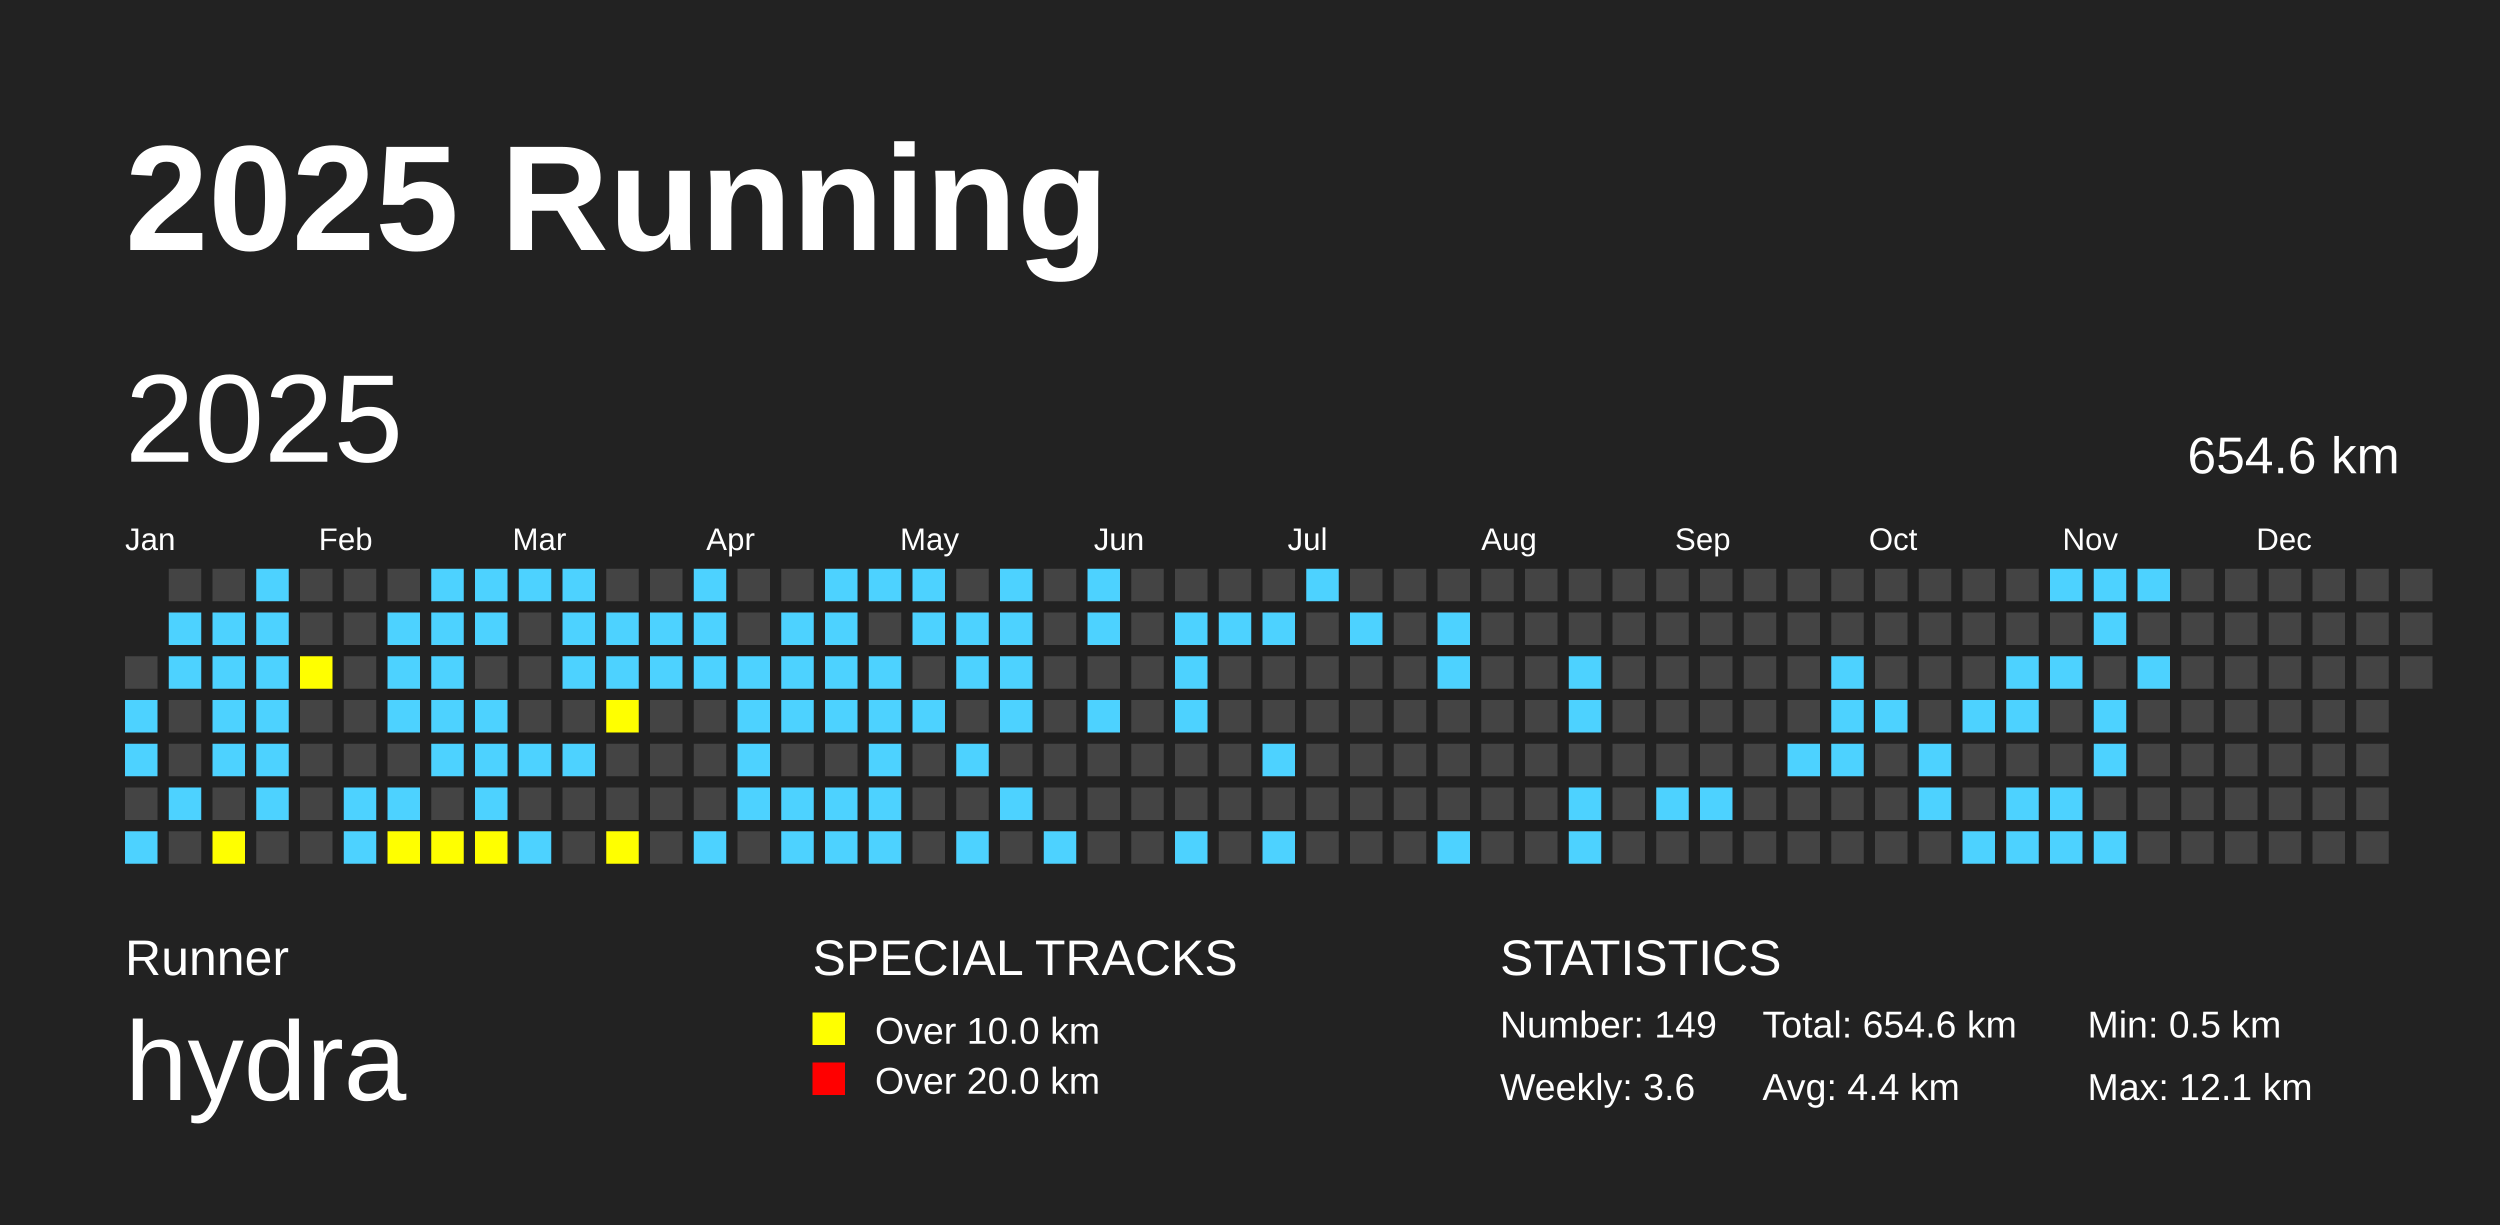
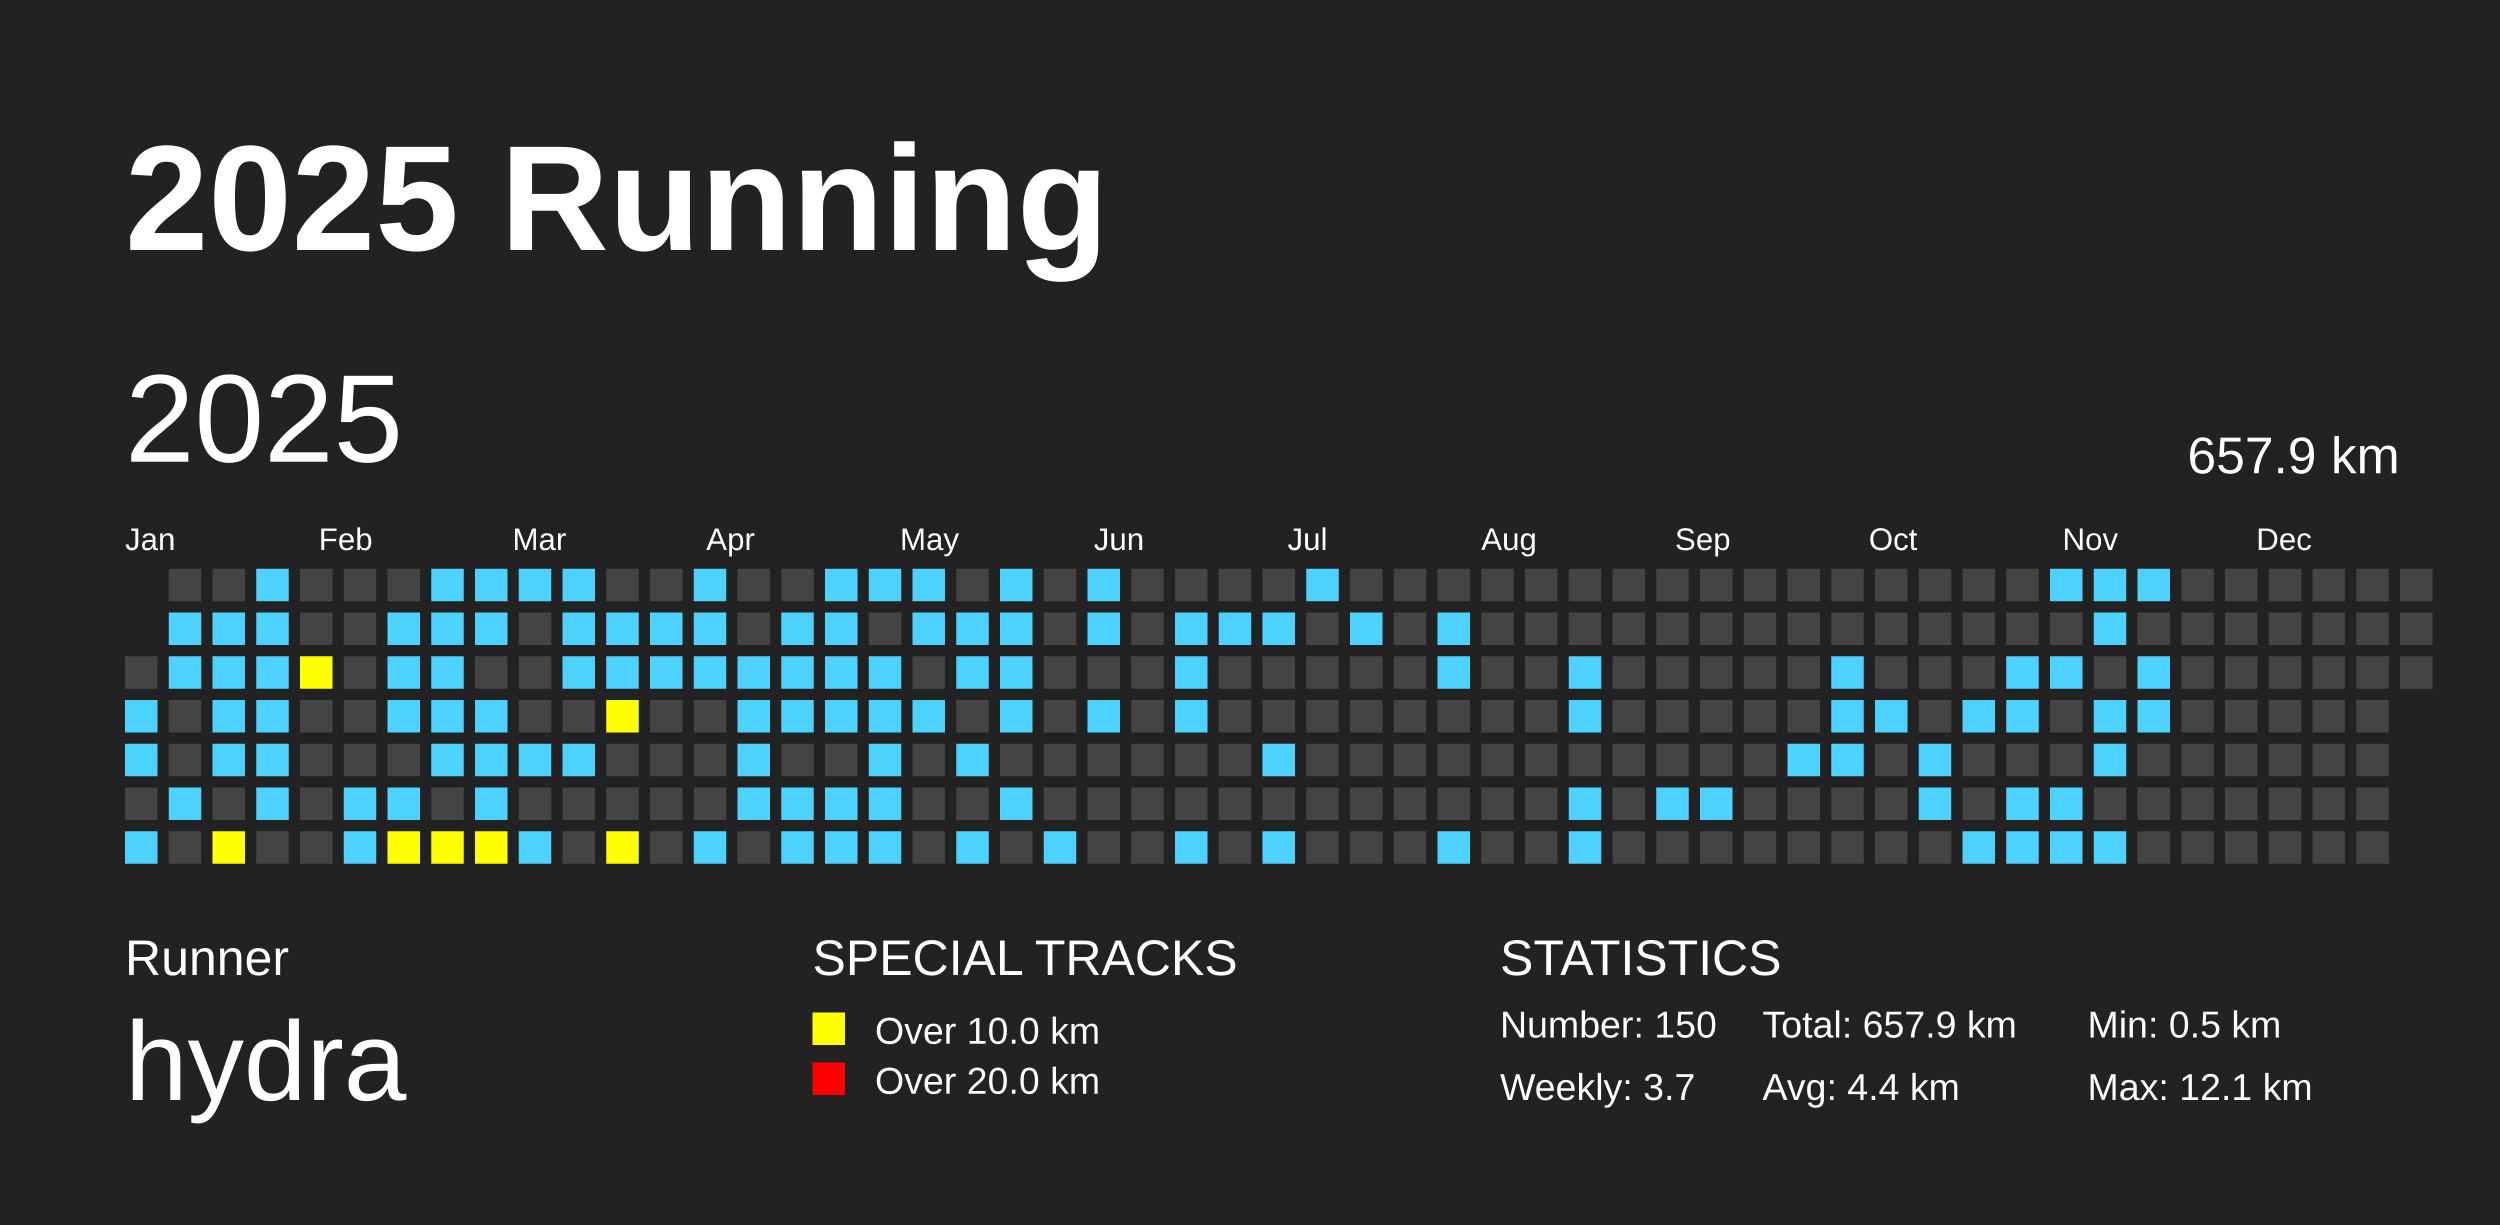
<svg xmlns="http://www.w3.org/2000/svg" baseProfile="full" height="98mm" version="1.1" viewBox="0,0,200,98" width="200mm">
  <defs />
  <rect fill="#222222" height="98" width="200" x="0" y="0" />
  <text fill="#FFFFFF" style="font-size:12px; font-family:Arial; font-weight:bold;" x="10" y="20">2025 Running</text>
  <text fill="#FFFFFF" style="font-size:4px; font-family:Arial" x="10" y="78">Runner</text>
  <text fill="#FFFFFF" style="font-size:9px; font-family:Arial" x="10" y="88">hydra</text>
  <text fill="#FFFFFF" style="font-size:4px; font-family:Arial" x="65" y="78">SPECIAL TRACKS</text>
  <rect fill="yellow" height="2.6" width="2.6" x="65" y="81" />
  <text fill="#FFFFFF" style="font-size:3px; font-family:Arial" x="70" y="83.5">Over 10.0 km</text>
  <rect fill="red" height="2.6" width="2.6" x="65" y="85" />
  <text fill="#FFFFFF" style="font-size:3px; font-family:Arial" x="70" y="87.5">Over 20.0 km</text>
  <text fill="#FFFFFF" style="font-size:4px; font-family:Arial" x="120" y="78">STATISTICS</text>
-   <text fill="#FFFFFF" style="font-size:3px; font-family:Arial" x="120" y="83">Number: 149</text>
-   <text fill="#FFFFFF" style="font-size:3px; font-family:Arial" x="120" y="88">Weekly: 3.6</text>
-   <text fill="#FFFFFF" style="font-size:3px; font-family:Arial" x="141" y="83">Total: 654.6 km</text>
+   <text fill="#FFFFFF" style="font-size:3px; font-family:Arial" x="120" y="83">Number: 150</text>
+   <text fill="#FFFFFF" style="font-size:3px; font-family:Arial" x="120" y="88">Weekly: 3.7</text>
+   <text fill="#FFFFFF" style="font-size:3px; font-family:Arial" x="141" y="83">Total: 657.9 km</text>
  <text fill="#FFFFFF" style="font-size:3px; font-family:Arial" x="141" y="88">Avg: 4.4 km</text>
  <text fill="#FFFFFF" style="font-size:3px; font-family:Arial" x="167" y="83">Min: 0.5 km</text>
  <text fill="#FFFFFF" style="font-size:3px; font-family:Arial" x="167" y="88">Max: 12.1 km</text>
  <text dominant-baseline="hanging" fill="#FFFFFF" style="font-size:10.0px; font-family:Arial;" x="10" y="30">2025</text>
-   <text dominant-baseline="hanging" fill="#FFFFFF" style="font-size:4.125px; font-family:Arial;" x="175" y="35">654.6 km</text>
+   <text dominant-baseline="hanging" fill="#FFFFFF" style="font-size:4.125px; font-family:Arial;" x="175" y="35">657.9 km</text>
  <text fill="#FFFFFF" style="font-size:2.5px; font-family:Arial" x="10.0" y="44">Jan</text>
  <text fill="#FFFFFF" style="font-size:2.5px; font-family:Arial" x="25.5" y="44">Feb</text>
  <text fill="#FFFFFF" style="font-size:2.5px; font-family:Arial" x="41.0" y="44">Mar</text>
  <text fill="#FFFFFF" style="font-size:2.5px; font-family:Arial" x="56.5" y="44">Apr</text>
  <text fill="#FFFFFF" style="font-size:2.5px; font-family:Arial" x="72.0" y="44">May</text>
  <text fill="#FFFFFF" style="font-size:2.5px; font-family:Arial" x="87.5" y="44">Jun</text>
  <text fill="#FFFFFF" style="font-size:2.5px; font-family:Arial" x="103.0" y="44">Jul</text>
  <text fill="#FFFFFF" style="font-size:2.5px; font-family:Arial" x="118.5" y="44">Aug</text>
  <text fill="#FFFFFF" style="font-size:2.5px; font-family:Arial" x="134.0" y="44">Sep</text>
  <text fill="#FFFFFF" style="font-size:2.5px; font-family:Arial" x="149.5" y="44">Oct</text>
  <text fill="#FFFFFF" style="font-size:2.5px; font-family:Arial" x="165.0" y="44">Nov</text>
  <text fill="#FFFFFF" style="font-size:2.5px; font-family:Arial" x="180.5" y="44">Dec</text>
  <rect fill="#444444" height="2.6" width="2.6" x="10.0" y="52.5" />
  <rect fill="#4DD2FF" height="2.6" width="2.6" x="10.0" y="56.0" />
  <rect fill="#4DD2FF" height="2.6" width="2.6" x="10.0" y="59.5" />
  <rect fill="#444444" height="2.6" width="2.6" x="10.0" y="63.0" />
  <rect fill="#4DD2FF" height="2.6" width="2.6" x="10.0" y="66.5" />
  <rect fill="#444444" height="2.6" width="2.6" x="13.5" y="45.5" />
  <rect fill="#4DD2FF" height="2.6" width="2.6" x="13.5" y="49.0" />
  <rect fill="#4DD2FF" height="2.6" width="2.6" x="13.5" y="52.5" />
  <rect fill="#444444" height="2.6" width="2.6" x="13.5" y="56.0" />
  <rect fill="#444444" height="2.6" width="2.6" x="13.5" y="59.5" />
  <rect fill="#4DD2FF" height="2.6" width="2.6" x="13.5" y="63.0" />
  <rect fill="#444444" height="2.6" width="2.6" x="13.5" y="66.5" />
  <rect fill="#444444" height="2.6" width="2.6" x="17.0" y="45.5" />
  <rect fill="#4DD2FF" height="2.6" width="2.6" x="17.0" y="49.0" />
  <rect fill="#4DD2FF" height="2.6" width="2.6" x="17.0" y="52.5" />
  <rect fill="#4DD2FF" height="2.6" width="2.6" x="17.0" y="56.0" />
  <rect fill="#4DD2FF" height="2.6" width="2.6" x="17.0" y="59.5" />
  <rect fill="#444444" height="2.6" width="2.6" x="17.0" y="63.0" />
  <rect fill="yellow" height="2.6" width="2.6" x="17.0" y="66.5" />
  <rect fill="#4DD2FF" height="2.6" width="2.6" x="20.5" y="45.5" />
  <rect fill="#4DD2FF" height="2.6" width="2.6" x="20.5" y="49.0" />
  <rect fill="#4DD2FF" height="2.6" width="2.6" x="20.5" y="52.5" />
  <rect fill="#4DD2FF" height="2.6" width="2.6" x="20.5" y="56.0" />
  <rect fill="#4DD2FF" height="2.6" width="2.6" x="20.5" y="59.5" />
  <rect fill="#4DD2FF" height="2.6" width="2.6" x="20.5" y="63.0" />
  <rect fill="#444444" height="2.6" width="2.6" x="20.5" y="66.5" />
  <rect fill="#444444" height="2.6" width="2.6" x="24.0" y="45.5" />
  <rect fill="#444444" height="2.6" width="2.6" x="24.0" y="49.0" />
  <rect fill="yellow" height="2.6" width="2.6" x="24.0" y="52.5" />
  <rect fill="#444444" height="2.6" width="2.6" x="24.0" y="56.0" />
  <rect fill="#444444" height="2.6" width="2.6" x="24.0" y="59.5" />
  <rect fill="#444444" height="2.6" width="2.6" x="24.0" y="63.0" />
  <rect fill="#444444" height="2.6" width="2.6" x="24.0" y="66.5" />
  <rect fill="#444444" height="2.6" width="2.6" x="27.5" y="45.5" />
  <rect fill="#444444" height="2.6" width="2.6" x="27.5" y="49.0" />
  <rect fill="#444444" height="2.6" width="2.6" x="27.5" y="52.5" />
  <rect fill="#444444" height="2.6" width="2.6" x="27.5" y="56.0" />
  <rect fill="#444444" height="2.6" width="2.6" x="27.5" y="59.5" />
  <rect fill="#4DD2FF" height="2.6" width="2.6" x="27.5" y="63.0" />
  <rect fill="#4DD2FF" height="2.6" width="2.6" x="27.5" y="66.5" />
  <rect fill="#444444" height="2.6" width="2.6" x="31.0" y="45.5" />
  <rect fill="#4DD2FF" height="2.6" width="2.6" x="31.0" y="49.0" />
  <rect fill="#4DD2FF" height="2.6" width="2.6" x="31.0" y="52.5" />
  <rect fill="#4DD2FF" height="2.6" width="2.6" x="31.0" y="56.0" />
  <rect fill="#444444" height="2.6" width="2.6" x="31.0" y="59.5" />
  <rect fill="#4DD2FF" height="2.6" width="2.6" x="31.0" y="63.0" />
  <rect fill="yellow" height="2.6" width="2.6" x="31.0" y="66.5" />
  <rect fill="#4DD2FF" height="2.6" width="2.6" x="34.5" y="45.5" />
  <rect fill="#4DD2FF" height="2.6" width="2.6" x="34.5" y="49.0" />
  <rect fill="#4DD2FF" height="2.6" width="2.6" x="34.5" y="52.5" />
  <rect fill="#4DD2FF" height="2.6" width="2.6" x="34.5" y="56.0" />
  <rect fill="#4DD2FF" height="2.6" width="2.6" x="34.5" y="59.5" />
  <rect fill="#444444" height="2.6" width="2.6" x="34.5" y="63.0" />
  <rect fill="yellow" height="2.6" width="2.6" x="34.5" y="66.5" />
  <rect fill="#4DD2FF" height="2.6" width="2.6" x="38.0" y="45.5" />
  <rect fill="#4DD2FF" height="2.6" width="2.6" x="38.0" y="49.0" />
  <rect fill="#444444" height="2.6" width="2.6" x="38.0" y="52.5" />
  <rect fill="#4DD2FF" height="2.6" width="2.6" x="38.0" y="56.0" />
  <rect fill="#4DD2FF" height="2.6" width="2.6" x="38.0" y="59.5" />
  <rect fill="#4DD2FF" height="2.6" width="2.6" x="38.0" y="63.0" />
  <rect fill="yellow" height="2.6" width="2.6" x="38.0" y="66.5" />
  <rect fill="#4DD2FF" height="2.6" width="2.6" x="41.5" y="45.5" />
  <rect fill="#444444" height="2.6" width="2.6" x="41.5" y="49.0" />
  <rect fill="#444444" height="2.6" width="2.6" x="41.5" y="52.5" />
  <rect fill="#444444" height="2.6" width="2.6" x="41.5" y="56.0" />
  <rect fill="#4DD2FF" height="2.6" width="2.6" x="41.5" y="59.5" />
  <rect fill="#444444" height="2.6" width="2.6" x="41.5" y="63.0" />
  <rect fill="#4DD2FF" height="2.6" width="2.6" x="41.5" y="66.5" />
  <rect fill="#4DD2FF" height="2.6" width="2.6" x="45.0" y="45.5" />
  <rect fill="#4DD2FF" height="2.6" width="2.6" x="45.0" y="49.0" />
  <rect fill="#4DD2FF" height="2.6" width="2.6" x="45.0" y="52.5" />
  <rect fill="#444444" height="2.6" width="2.6" x="45.0" y="56.0" />
  <rect fill="#4DD2FF" height="2.6" width="2.6" x="45.0" y="59.5" />
  <rect fill="#444444" height="2.6" width="2.6" x="45.0" y="63.0" />
  <rect fill="#444444" height="2.6" width="2.6" x="45.0" y="66.5" />
  <rect fill="#444444" height="2.6" width="2.6" x="48.5" y="45.5" />
  <rect fill="#4DD2FF" height="2.6" width="2.6" x="48.5" y="49.0" />
  <rect fill="#4DD2FF" height="2.6" width="2.6" x="48.5" y="52.5" />
  <rect fill="yellow" height="2.6" width="2.6" x="48.5" y="56.0" />
  <rect fill="#444444" height="2.6" width="2.6" x="48.5" y="59.5" />
  <rect fill="#444444" height="2.6" width="2.6" x="48.5" y="63.0" />
  <rect fill="yellow" height="2.6" width="2.6" x="48.5" y="66.5" />
  <rect fill="#444444" height="2.6" width="2.6" x="52.0" y="45.5" />
  <rect fill="#4DD2FF" height="2.6" width="2.6" x="52.0" y="49.0" />
  <rect fill="#4DD2FF" height="2.6" width="2.6" x="52.0" y="52.5" />
  <rect fill="#444444" height="2.6" width="2.6" x="52.0" y="56.0" />
  <rect fill="#444444" height="2.6" width="2.6" x="52.0" y="59.5" />
  <rect fill="#444444" height="2.6" width="2.6" x="52.0" y="63.0" />
  <rect fill="#444444" height="2.6" width="2.6" x="52.0" y="66.5" />
  <rect fill="#4DD2FF" height="2.6" width="2.6" x="55.5" y="45.5" />
  <rect fill="#4DD2FF" height="2.6" width="2.6" x="55.5" y="49.0" />
  <rect fill="#4DD2FF" height="2.6" width="2.6" x="55.5" y="52.5" />
  <rect fill="#444444" height="2.6" width="2.6" x="55.5" y="56.0" />
  <rect fill="#444444" height="2.6" width="2.6" x="55.5" y="59.5" />
  <rect fill="#444444" height="2.6" width="2.6" x="55.5" y="63.0" />
  <rect fill="#4DD2FF" height="2.6" width="2.6" x="55.5" y="66.5" />
  <rect fill="#444444" height="2.6" width="2.6" x="59.0" y="45.5" />
  <rect fill="#444444" height="2.6" width="2.6" x="59.0" y="49.0" />
  <rect fill="#4DD2FF" height="2.6" width="2.6" x="59.0" y="52.5" />
  <rect fill="#4DD2FF" height="2.6" width="2.6" x="59.0" y="56.0" />
  <rect fill="#4DD2FF" height="2.6" width="2.6" x="59.0" y="59.5" />
  <rect fill="#4DD2FF" height="2.6" width="2.6" x="59.0" y="63.0" />
  <rect fill="#444444" height="2.6" width="2.6" x="59.0" y="66.5" />
  <rect fill="#444444" height="2.6" width="2.6" x="62.5" y="45.5" />
  <rect fill="#4DD2FF" height="2.6" width="2.6" x="62.5" y="49.0" />
  <rect fill="#4DD2FF" height="2.6" width="2.6" x="62.5" y="52.5" />
  <rect fill="#4DD2FF" height="2.6" width="2.6" x="62.5" y="56.0" />
  <rect fill="#444444" height="2.6" width="2.6" x="62.5" y="59.5" />
  <rect fill="#4DD2FF" height="2.6" width="2.6" x="62.5" y="63.0" />
  <rect fill="#4DD2FF" height="2.6" width="2.6" x="62.5" y="66.5" />
  <rect fill="#4DD2FF" height="2.6" width="2.6" x="66.0" y="45.5" />
  <rect fill="#4DD2FF" height="2.6" width="2.6" x="66.0" y="49.0" />
  <rect fill="#4DD2FF" height="2.6" width="2.6" x="66.0" y="52.5" />
  <rect fill="#4DD2FF" height="2.6" width="2.6" x="66.0" y="56.0" />
  <rect fill="#444444" height="2.6" width="2.6" x="66.0" y="59.5" />
  <rect fill="#4DD2FF" height="2.6" width="2.6" x="66.0" y="63.0" />
  <rect fill="#4DD2FF" height="2.6" width="2.6" x="66.0" y="66.5" />
  <rect fill="#4DD2FF" height="2.6" width="2.6" x="69.5" y="45.5" />
  <rect fill="#444444" height="2.6" width="2.6" x="69.5" y="49.0" />
  <rect fill="#4DD2FF" height="2.6" width="2.6" x="69.5" y="52.5" />
  <rect fill="#4DD2FF" height="2.6" width="2.6" x="69.5" y="56.0" />
  <rect fill="#4DD2FF" height="2.6" width="2.6" x="69.5" y="59.5" />
  <rect fill="#4DD2FF" height="2.6" width="2.6" x="69.5" y="63.0" />
  <rect fill="#4DD2FF" height="2.6" width="2.6" x="69.5" y="66.5" />
  <rect fill="#4DD2FF" height="2.6" width="2.6" x="73.0" y="45.5" />
  <rect fill="#4DD2FF" height="2.6" width="2.6" x="73.0" y="49.0" />
  <rect fill="#444444" height="2.6" width="2.6" x="73.0" y="52.5" />
  <rect fill="#4DD2FF" height="2.6" width="2.6" x="73.0" y="56.0" />
  <rect fill="#444444" height="2.6" width="2.6" x="73.0" y="59.5" />
  <rect fill="#444444" height="2.6" width="2.6" x="73.0" y="63.0" />
  <rect fill="#444444" height="2.6" width="2.6" x="73.0" y="66.5" />
  <rect fill="#444444" height="2.6" width="2.6" x="76.5" y="45.5" />
  <rect fill="#4DD2FF" height="2.6" width="2.6" x="76.5" y="49.0" />
  <rect fill="#4DD2FF" height="2.6" width="2.6" x="76.5" y="52.5" />
  <rect fill="#444444" height="2.6" width="2.6" x="76.5" y="56.0" />
  <rect fill="#4DD2FF" height="2.6" width="2.6" x="76.5" y="59.5" />
  <rect fill="#444444" height="2.6" width="2.6" x="76.5" y="63.0" />
  <rect fill="#4DD2FF" height="2.6" width="2.6" x="76.5" y="66.5" />
  <rect fill="#4DD2FF" height="2.6" width="2.6" x="80.0" y="45.5" />
  <rect fill="#4DD2FF" height="2.6" width="2.6" x="80.0" y="49.0" />
  <rect fill="#4DD2FF" height="2.6" width="2.6" x="80.0" y="52.5" />
  <rect fill="#4DD2FF" height="2.6" width="2.6" x="80.0" y="56.0" />
  <rect fill="#444444" height="2.6" width="2.6" x="80.0" y="59.5" />
  <rect fill="#4DD2FF" height="2.6" width="2.6" x="80.0" y="63.0" />
  <rect fill="#444444" height="2.6" width="2.6" x="80.0" y="66.5" />
  <rect fill="#444444" height="2.6" width="2.6" x="83.5" y="45.5" />
  <rect fill="#444444" height="2.6" width="2.6" x="83.5" y="49.0" />
  <rect fill="#444444" height="2.6" width="2.6" x="83.5" y="52.5" />
  <rect fill="#444444" height="2.6" width="2.6" x="83.5" y="56.0" />
  <rect fill="#444444" height="2.6" width="2.6" x="83.5" y="59.5" />
  <rect fill="#444444" height="2.6" width="2.6" x="83.5" y="63.0" />
  <rect fill="#4DD2FF" height="2.6" width="2.6" x="83.5" y="66.5" />
  <rect fill="#4DD2FF" height="2.6" width="2.6" x="87.0" y="45.5" />
  <rect fill="#4DD2FF" height="2.6" width="2.6" x="87.0" y="49.0" />
  <rect fill="#444444" height="2.6" width="2.6" x="87.0" y="52.5" />
  <rect fill="#4DD2FF" height="2.6" width="2.6" x="87.0" y="56.0" />
  <rect fill="#444444" height="2.6" width="2.6" x="87.0" y="59.5" />
  <rect fill="#444444" height="2.6" width="2.6" x="87.0" y="63.0" />
  <rect fill="#444444" height="2.6" width="2.6" x="87.0" y="66.5" />
  <rect fill="#444444" height="2.6" width="2.6" x="90.5" y="45.5" />
  <rect fill="#444444" height="2.6" width="2.6" x="90.5" y="49.0" />
  <rect fill="#444444" height="2.6" width="2.6" x="90.5" y="52.5" />
  <rect fill="#444444" height="2.6" width="2.6" x="90.5" y="56.0" />
  <rect fill="#444444" height="2.6" width="2.6" x="90.5" y="59.5" />
  <rect fill="#444444" height="2.6" width="2.6" x="90.5" y="63.0" />
  <rect fill="#444444" height="2.6" width="2.6" x="90.5" y="66.5" />
  <rect fill="#444444" height="2.6" width="2.6" x="94.0" y="45.5" />
  <rect fill="#4DD2FF" height="2.6" width="2.6" x="94.0" y="49.0" />
  <rect fill="#4DD2FF" height="2.6" width="2.6" x="94.0" y="52.5" />
  <rect fill="#4DD2FF" height="2.6" width="2.6" x="94.0" y="56.0" />
  <rect fill="#444444" height="2.6" width="2.6" x="94.0" y="59.5" />
  <rect fill="#444444" height="2.6" width="2.6" x="94.0" y="63.0" />
  <rect fill="#4DD2FF" height="2.6" width="2.6" x="94.0" y="66.5" />
  <rect fill="#444444" height="2.6" width="2.6" x="97.5" y="45.5" />
  <rect fill="#4DD2FF" height="2.6" width="2.6" x="97.5" y="49.0" />
  <rect fill="#444444" height="2.6" width="2.6" x="97.5" y="52.5" />
  <rect fill="#444444" height="2.6" width="2.6" x="97.5" y="56.0" />
  <rect fill="#444444" height="2.6" width="2.6" x="97.5" y="59.5" />
  <rect fill="#444444" height="2.6" width="2.6" x="97.5" y="63.0" />
  <rect fill="#444444" height="2.6" width="2.6" x="97.5" y="66.5" />
  <rect fill="#444444" height="2.6" width="2.6" x="101.0" y="45.5" />
  <rect fill="#4DD2FF" height="2.6" width="2.6" x="101.0" y="49.0" />
  <rect fill="#444444" height="2.6" width="2.6" x="101.0" y="52.5" />
  <rect fill="#444444" height="2.6" width="2.6" x="101.0" y="56.0" />
  <rect fill="#4DD2FF" height="2.6" width="2.6" x="101.0" y="59.5" />
  <rect fill="#444444" height="2.6" width="2.6" x="101.0" y="63.0" />
  <rect fill="#4DD2FF" height="2.6" width="2.6" x="101.0" y="66.5" />
  <rect fill="#4DD2FF" height="2.6" width="2.6" x="104.5" y="45.5" />
  <rect fill="#444444" height="2.6" width="2.6" x="104.5" y="49.0" />
  <rect fill="#444444" height="2.6" width="2.6" x="104.5" y="52.5" />
  <rect fill="#444444" height="2.6" width="2.6" x="104.5" y="56.0" />
  <rect fill="#444444" height="2.6" width="2.6" x="104.5" y="59.5" />
  <rect fill="#444444" height="2.6" width="2.6" x="104.5" y="63.0" />
  <rect fill="#444444" height="2.6" width="2.6" x="104.5" y="66.5" />
  <rect fill="#444444" height="2.6" width="2.6" x="108.0" y="45.5" />
  <rect fill="#4DD2FF" height="2.6" width="2.6" x="108.0" y="49.0" />
  <rect fill="#444444" height="2.6" width="2.6" x="108.0" y="52.5" />
  <rect fill="#444444" height="2.6" width="2.6" x="108.0" y="56.0" />
  <rect fill="#444444" height="2.6" width="2.6" x="108.0" y="59.5" />
  <rect fill="#444444" height="2.6" width="2.6" x="108.0" y="63.0" />
  <rect fill="#444444" height="2.6" width="2.6" x="108.0" y="66.5" />
  <rect fill="#444444" height="2.6" width="2.6" x="111.5" y="45.5" />
  <rect fill="#444444" height="2.6" width="2.6" x="111.5" y="49.0" />
  <rect fill="#444444" height="2.6" width="2.6" x="111.5" y="52.5" />
  <rect fill="#444444" height="2.6" width="2.6" x="111.5" y="56.0" />
  <rect fill="#444444" height="2.6" width="2.6" x="111.5" y="59.5" />
  <rect fill="#444444" height="2.6" width="2.6" x="111.5" y="63.0" />
  <rect fill="#444444" height="2.6" width="2.6" x="111.5" y="66.5" />
  <rect fill="#444444" height="2.6" width="2.6" x="115.0" y="45.5" />
  <rect fill="#4DD2FF" height="2.6" width="2.6" x="115.0" y="49.0" />
  <rect fill="#4DD2FF" height="2.6" width="2.6" x="115.0" y="52.5" />
  <rect fill="#444444" height="2.6" width="2.6" x="115.0" y="56.0" />
  <rect fill="#444444" height="2.6" width="2.6" x="115.0" y="59.5" />
  <rect fill="#444444" height="2.6" width="2.6" x="115.0" y="63.0" />
  <rect fill="#4DD2FF" height="2.6" width="2.6" x="115.0" y="66.5" />
  <rect fill="#444444" height="2.6" width="2.6" x="118.5" y="45.5" />
  <rect fill="#444444" height="2.6" width="2.6" x="118.5" y="49.0" />
  <rect fill="#444444" height="2.6" width="2.6" x="118.5" y="52.5" />
  <rect fill="#444444" height="2.6" width="2.6" x="118.5" y="56.0" />
  <rect fill="#444444" height="2.6" width="2.6" x="118.5" y="59.5" />
  <rect fill="#444444" height="2.6" width="2.6" x="118.5" y="63.0" />
  <rect fill="#444444" height="2.6" width="2.6" x="118.5" y="66.5" />
  <rect fill="#444444" height="2.6" width="2.6" x="122.0" y="45.5" />
  <rect fill="#444444" height="2.6" width="2.6" x="122.0" y="49.0" />
  <rect fill="#444444" height="2.6" width="2.6" x="122.0" y="52.5" />
  <rect fill="#444444" height="2.6" width="2.6" x="122.0" y="56.0" />
  <rect fill="#444444" height="2.6" width="2.6" x="122.0" y="59.5" />
  <rect fill="#444444" height="2.6" width="2.6" x="122.0" y="63.0" />
  <rect fill="#444444" height="2.6" width="2.6" x="122.0" y="66.5" />
  <rect fill="#444444" height="2.6" width="2.6" x="125.5" y="45.5" />
  <rect fill="#444444" height="2.6" width="2.6" x="125.5" y="49.0" />
  <rect fill="#4DD2FF" height="2.6" width="2.6" x="125.5" y="52.5" />
  <rect fill="#4DD2FF" height="2.6" width="2.6" x="125.5" y="56.0" />
  <rect fill="#444444" height="2.6" width="2.6" x="125.5" y="59.5" />
  <rect fill="#4DD2FF" height="2.6" width="2.6" x="125.5" y="63.0" />
  <rect fill="#4DD2FF" height="2.6" width="2.6" x="125.5" y="66.5" />
  <rect fill="#444444" height="2.6" width="2.6" x="129.0" y="45.5" />
  <rect fill="#444444" height="2.6" width="2.6" x="129.0" y="49.0" />
  <rect fill="#444444" height="2.6" width="2.6" x="129.0" y="52.5" />
  <rect fill="#444444" height="2.6" width="2.6" x="129.0" y="56.0" />
  <rect fill="#444444" height="2.6" width="2.6" x="129.0" y="59.5" />
  <rect fill="#444444" height="2.6" width="2.6" x="129.0" y="63.0" />
  <rect fill="#444444" height="2.6" width="2.6" x="129.0" y="66.5" />
  <rect fill="#444444" height="2.6" width="2.6" x="132.5" y="45.5" />
  <rect fill="#444444" height="2.6" width="2.6" x="132.5" y="49.0" />
  <rect fill="#444444" height="2.6" width="2.6" x="132.5" y="52.5" />
  <rect fill="#444444" height="2.6" width="2.6" x="132.5" y="56.0" />
  <rect fill="#444444" height="2.6" width="2.6" x="132.5" y="59.5" />
  <rect fill="#4DD2FF" height="2.6" width="2.6" x="132.5" y="63.0" />
  <rect fill="#444444" height="2.6" width="2.6" x="132.5" y="66.5" />
  <rect fill="#444444" height="2.6" width="2.6" x="136.0" y="45.5" />
  <rect fill="#444444" height="2.6" width="2.6" x="136.0" y="49.0" />
  <rect fill="#444444" height="2.6" width="2.6" x="136.0" y="52.5" />
  <rect fill="#444444" height="2.6" width="2.6" x="136.0" y="56.0" />
  <rect fill="#444444" height="2.6" width="2.6" x="136.0" y="59.5" />
  <rect fill="#4DD2FF" height="2.6" width="2.6" x="136.0" y="63.0" />
  <rect fill="#444444" height="2.6" width="2.6" x="136.0" y="66.5" />
  <rect fill="#444444" height="2.6" width="2.6" x="139.5" y="45.5" />
  <rect fill="#444444" height="2.6" width="2.6" x="139.5" y="49.0" />
  <rect fill="#444444" height="2.6" width="2.6" x="139.5" y="52.5" />
  <rect fill="#444444" height="2.6" width="2.6" x="139.5" y="56.0" />
  <rect fill="#444444" height="2.6" width="2.6" x="139.5" y="59.5" />
  <rect fill="#444444" height="2.6" width="2.6" x="139.5" y="63.0" />
  <rect fill="#444444" height="2.6" width="2.6" x="139.5" y="66.5" />
  <rect fill="#444444" height="2.6" width="2.6" x="143.0" y="45.5" />
  <rect fill="#444444" height="2.6" width="2.6" x="143.0" y="49.0" />
  <rect fill="#444444" height="2.6" width="2.6" x="143.0" y="52.5" />
  <rect fill="#444444" height="2.6" width="2.6" x="143.0" y="56.0" />
  <rect fill="#4DD2FF" height="2.6" width="2.6" x="143.0" y="59.5" />
  <rect fill="#444444" height="2.6" width="2.6" x="143.0" y="63.0" />
  <rect fill="#444444" height="2.6" width="2.6" x="143.0" y="66.5" />
  <rect fill="#444444" height="2.6" width="2.6" x="146.5" y="45.5" />
  <rect fill="#444444" height="2.6" width="2.6" x="146.5" y="49.0" />
  <rect fill="#4DD2FF" height="2.6" width="2.6" x="146.5" y="52.5" />
  <rect fill="#4DD2FF" height="2.6" width="2.6" x="146.5" y="56.0" />
  <rect fill="#4DD2FF" height="2.6" width="2.6" x="146.5" y="59.5" />
  <rect fill="#444444" height="2.6" width="2.6" x="146.5" y="63.0" />
  <rect fill="#444444" height="2.6" width="2.6" x="146.5" y="66.5" />
  <rect fill="#444444" height="2.6" width="2.6" x="150.0" y="45.5" />
  <rect fill="#444444" height="2.6" width="2.6" x="150.0" y="49.0" />
  <rect fill="#444444" height="2.6" width="2.6" x="150.0" y="52.5" />
  <rect fill="#4DD2FF" height="2.6" width="2.6" x="150.0" y="56.0" />
  <rect fill="#444444" height="2.6" width="2.6" x="150.0" y="59.5" />
  <rect fill="#444444" height="2.6" width="2.6" x="150.0" y="63.0" />
  <rect fill="#444444" height="2.6" width="2.6" x="150.0" y="66.5" />
  <rect fill="#444444" height="2.6" width="2.6" x="153.5" y="45.5" />
  <rect fill="#444444" height="2.6" width="2.6" x="153.5" y="49.0" />
  <rect fill="#444444" height="2.6" width="2.6" x="153.5" y="52.5" />
  <rect fill="#444444" height="2.6" width="2.6" x="153.5" y="56.0" />
  <rect fill="#4DD2FF" height="2.6" width="2.6" x="153.5" y="59.5" />
  <rect fill="#4DD2FF" height="2.6" width="2.6" x="153.5" y="63.0" />
  <rect fill="#444444" height="2.6" width="2.6" x="153.5" y="66.5" />
  <rect fill="#444444" height="2.6" width="2.6" x="157.0" y="45.5" />
  <rect fill="#444444" height="2.6" width="2.6" x="157.0" y="49.0" />
  <rect fill="#444444" height="2.6" width="2.6" x="157.0" y="52.5" />
  <rect fill="#4DD2FF" height="2.6" width="2.6" x="157.0" y="56.0" />
  <rect fill="#444444" height="2.6" width="2.6" x="157.0" y="59.5" />
  <rect fill="#444444" height="2.6" width="2.6" x="157.0" y="63.0" />
  <rect fill="#4DD2FF" height="2.6" width="2.6" x="157.0" y="66.5" />
  <rect fill="#444444" height="2.6" width="2.6" x="160.5" y="45.5" />
  <rect fill="#444444" height="2.6" width="2.6" x="160.5" y="49.0" />
  <rect fill="#4DD2FF" height="2.6" width="2.6" x="160.5" y="52.5" />
  <rect fill="#4DD2FF" height="2.6" width="2.6" x="160.5" y="56.0" />
  <rect fill="#444444" height="2.6" width="2.6" x="160.5" y="59.5" />
  <rect fill="#4DD2FF" height="2.6" width="2.6" x="160.5" y="63.0" />
  <rect fill="#4DD2FF" height="2.6" width="2.6" x="160.5" y="66.5" />
  <rect fill="#4DD2FF" height="2.6" width="2.6" x="164.0" y="45.5" />
  <rect fill="#444444" height="2.6" width="2.6" x="164.0" y="49.0" />
  <rect fill="#4DD2FF" height="2.6" width="2.6" x="164.0" y="52.5" />
  <rect fill="#444444" height="2.6" width="2.6" x="164.0" y="56.0" />
  <rect fill="#444444" height="2.6" width="2.6" x="164.0" y="59.5" />
  <rect fill="#4DD2FF" height="2.6" width="2.6" x="164.0" y="63.0" />
  <rect fill="#4DD2FF" height="2.6" width="2.6" x="164.0" y="66.5" />
  <rect fill="#4DD2FF" height="2.6" width="2.6" x="167.5" y="45.5" />
  <rect fill="#4DD2FF" height="2.6" width="2.6" x="167.5" y="49.0" />
  <rect fill="#444444" height="2.6" width="2.6" x="167.5" y="52.5" />
  <rect fill="#4DD2FF" height="2.6" width="2.6" x="167.5" y="56.0" />
  <rect fill="#4DD2FF" height="2.6" width="2.6" x="167.5" y="59.5" />
  <rect fill="#444444" height="2.6" width="2.6" x="167.5" y="63.0" />
  <rect fill="#4DD2FF" height="2.6" width="2.6" x="167.5" y="66.5" />
  <rect fill="#4DD2FF" height="2.6" width="2.6" x="171.0" y="45.5" />
  <rect fill="#444444" height="2.6" width="2.6" x="171.0" y="49.0" />
  <rect fill="#4DD2FF" height="2.6" width="2.6" x="171.0" y="52.5" />
-   <rect fill="#444444" height="2.6" width="2.6" x="171.0" y="56.0" />
+   <rect fill="#4DD2FF" height="2.6" width="2.6" x="171.0" y="56.0" />
  <rect fill="#444444" height="2.6" width="2.6" x="171.0" y="59.5" />
  <rect fill="#444444" height="2.6" width="2.6" x="171.0" y="63.0" />
  <rect fill="#444444" height="2.6" width="2.6" x="171.0" y="66.5" />
  <rect fill="#444444" height="2.6" width="2.6" x="174.5" y="45.5" />
  <rect fill="#444444" height="2.6" width="2.6" x="174.5" y="49.0" />
  <rect fill="#444444" height="2.6" width="2.6" x="174.5" y="52.5" />
  <rect fill="#444444" height="2.6" width="2.6" x="174.5" y="56.0" />
  <rect fill="#444444" height="2.6" width="2.6" x="174.5" y="59.5" />
  <rect fill="#444444" height="2.6" width="2.6" x="174.5" y="63.0" />
  <rect fill="#444444" height="2.6" width="2.6" x="174.5" y="66.5" />
  <rect fill="#444444" height="2.6" width="2.6" x="178.0" y="45.5" />
  <rect fill="#444444" height="2.6" width="2.6" x="178.0" y="49.0" />
  <rect fill="#444444" height="2.6" width="2.6" x="178.0" y="52.5" />
  <rect fill="#444444" height="2.6" width="2.6" x="178.0" y="56.0" />
  <rect fill="#444444" height="2.6" width="2.6" x="178.0" y="59.5" />
  <rect fill="#444444" height="2.6" width="2.6" x="178.0" y="63.0" />
  <rect fill="#444444" height="2.6" width="2.6" x="178.0" y="66.5" />
  <rect fill="#444444" height="2.6" width="2.6" x="181.5" y="45.5" />
  <rect fill="#444444" height="2.6" width="2.6" x="181.5" y="49.0" />
  <rect fill="#444444" height="2.6" width="2.6" x="181.5" y="52.5" />
  <rect fill="#444444" height="2.6" width="2.6" x="181.5" y="56.0" />
  <rect fill="#444444" height="2.6" width="2.6" x="181.5" y="59.5" />
  <rect fill="#444444" height="2.6" width="2.6" x="181.5" y="63.0" />
  <rect fill="#444444" height="2.6" width="2.6" x="181.5" y="66.5" />
  <rect fill="#444444" height="2.6" width="2.6" x="185.0" y="45.5" />
  <rect fill="#444444" height="2.6" width="2.6" x="185.0" y="49.0" />
  <rect fill="#444444" height="2.6" width="2.6" x="185.0" y="52.5" />
  <rect fill="#444444" height="2.6" width="2.6" x="185.0" y="56.0" />
  <rect fill="#444444" height="2.6" width="2.6" x="185.0" y="59.5" />
  <rect fill="#444444" height="2.6" width="2.6" x="185.0" y="63.0" />
  <rect fill="#444444" height="2.6" width="2.6" x="185.0" y="66.5" />
  <rect fill="#444444" height="2.6" width="2.6" x="188.5" y="45.5" />
  <rect fill="#444444" height="2.6" width="2.6" x="188.5" y="49.0" />
  <rect fill="#444444" height="2.6" width="2.6" x="188.5" y="52.5" />
  <rect fill="#444444" height="2.6" width="2.6" x="188.5" y="56.0" />
  <rect fill="#444444" height="2.6" width="2.6" x="188.5" y="59.5" />
  <rect fill="#444444" height="2.6" width="2.6" x="188.5" y="63.0" />
  <rect fill="#444444" height="2.6" width="2.6" x="188.5" y="66.5" />
  <rect fill="#444444" height="2.6" width="2.6" x="192.0" y="45.5" />
  <rect fill="#444444" height="2.6" width="2.6" x="192.0" y="49.0" />
  <rect fill="#444444" height="2.6" width="2.6" x="192.0" y="52.5" />
</svg>
